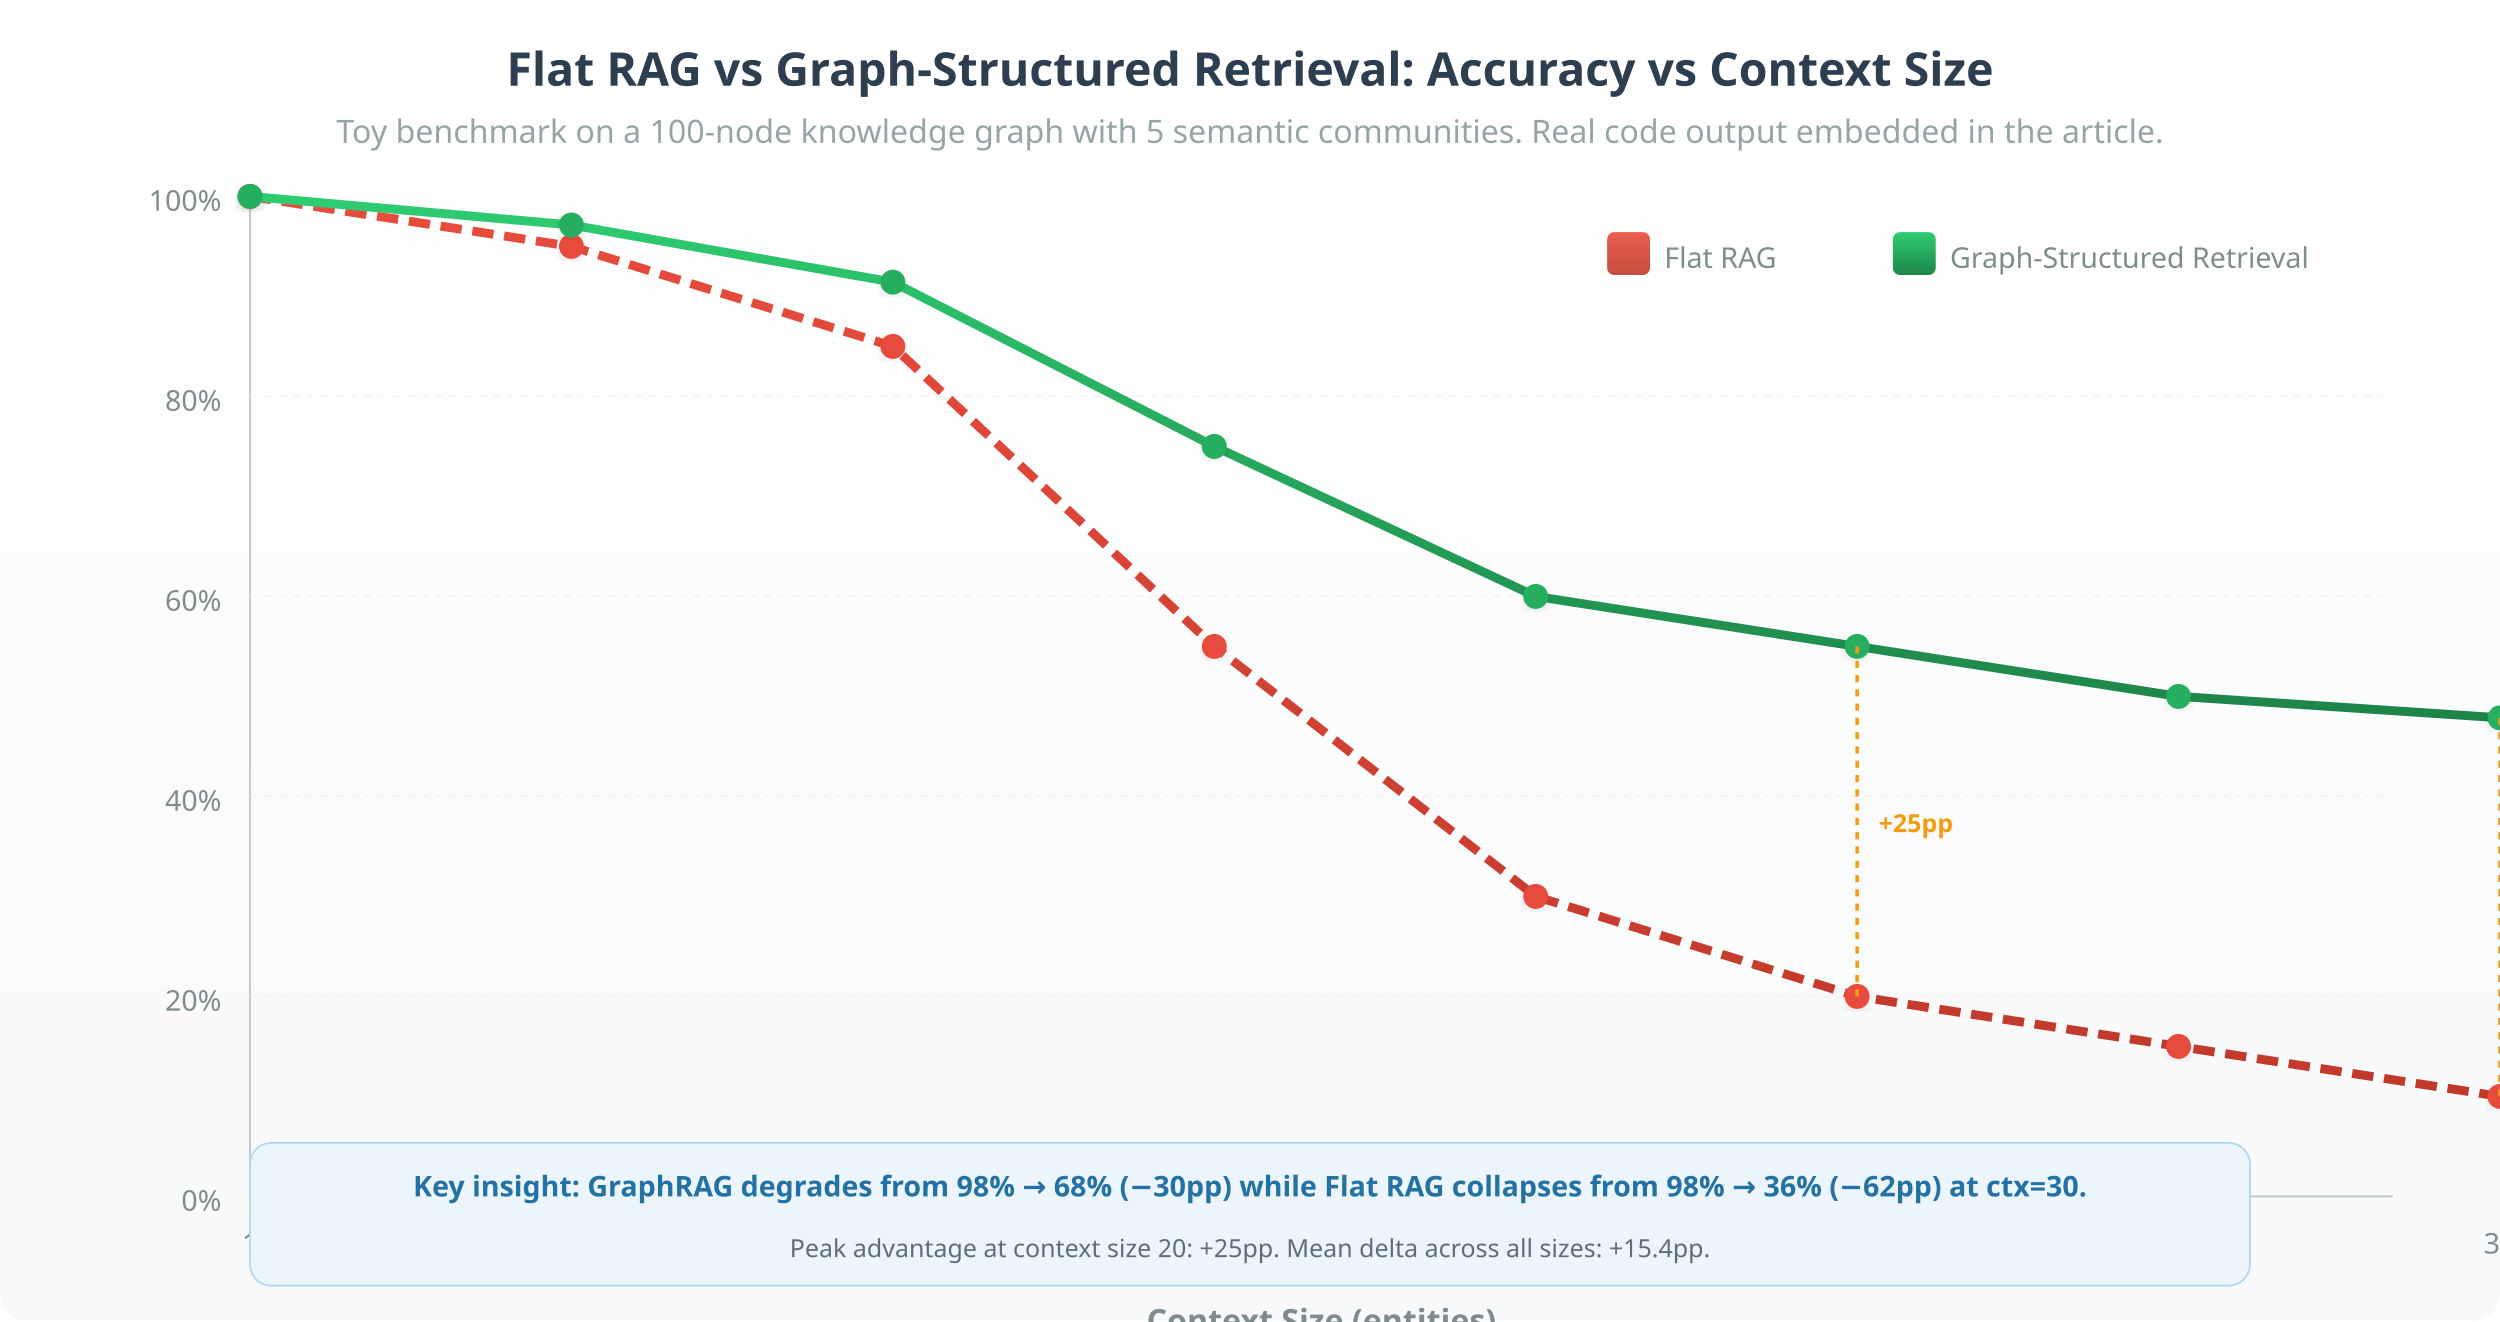
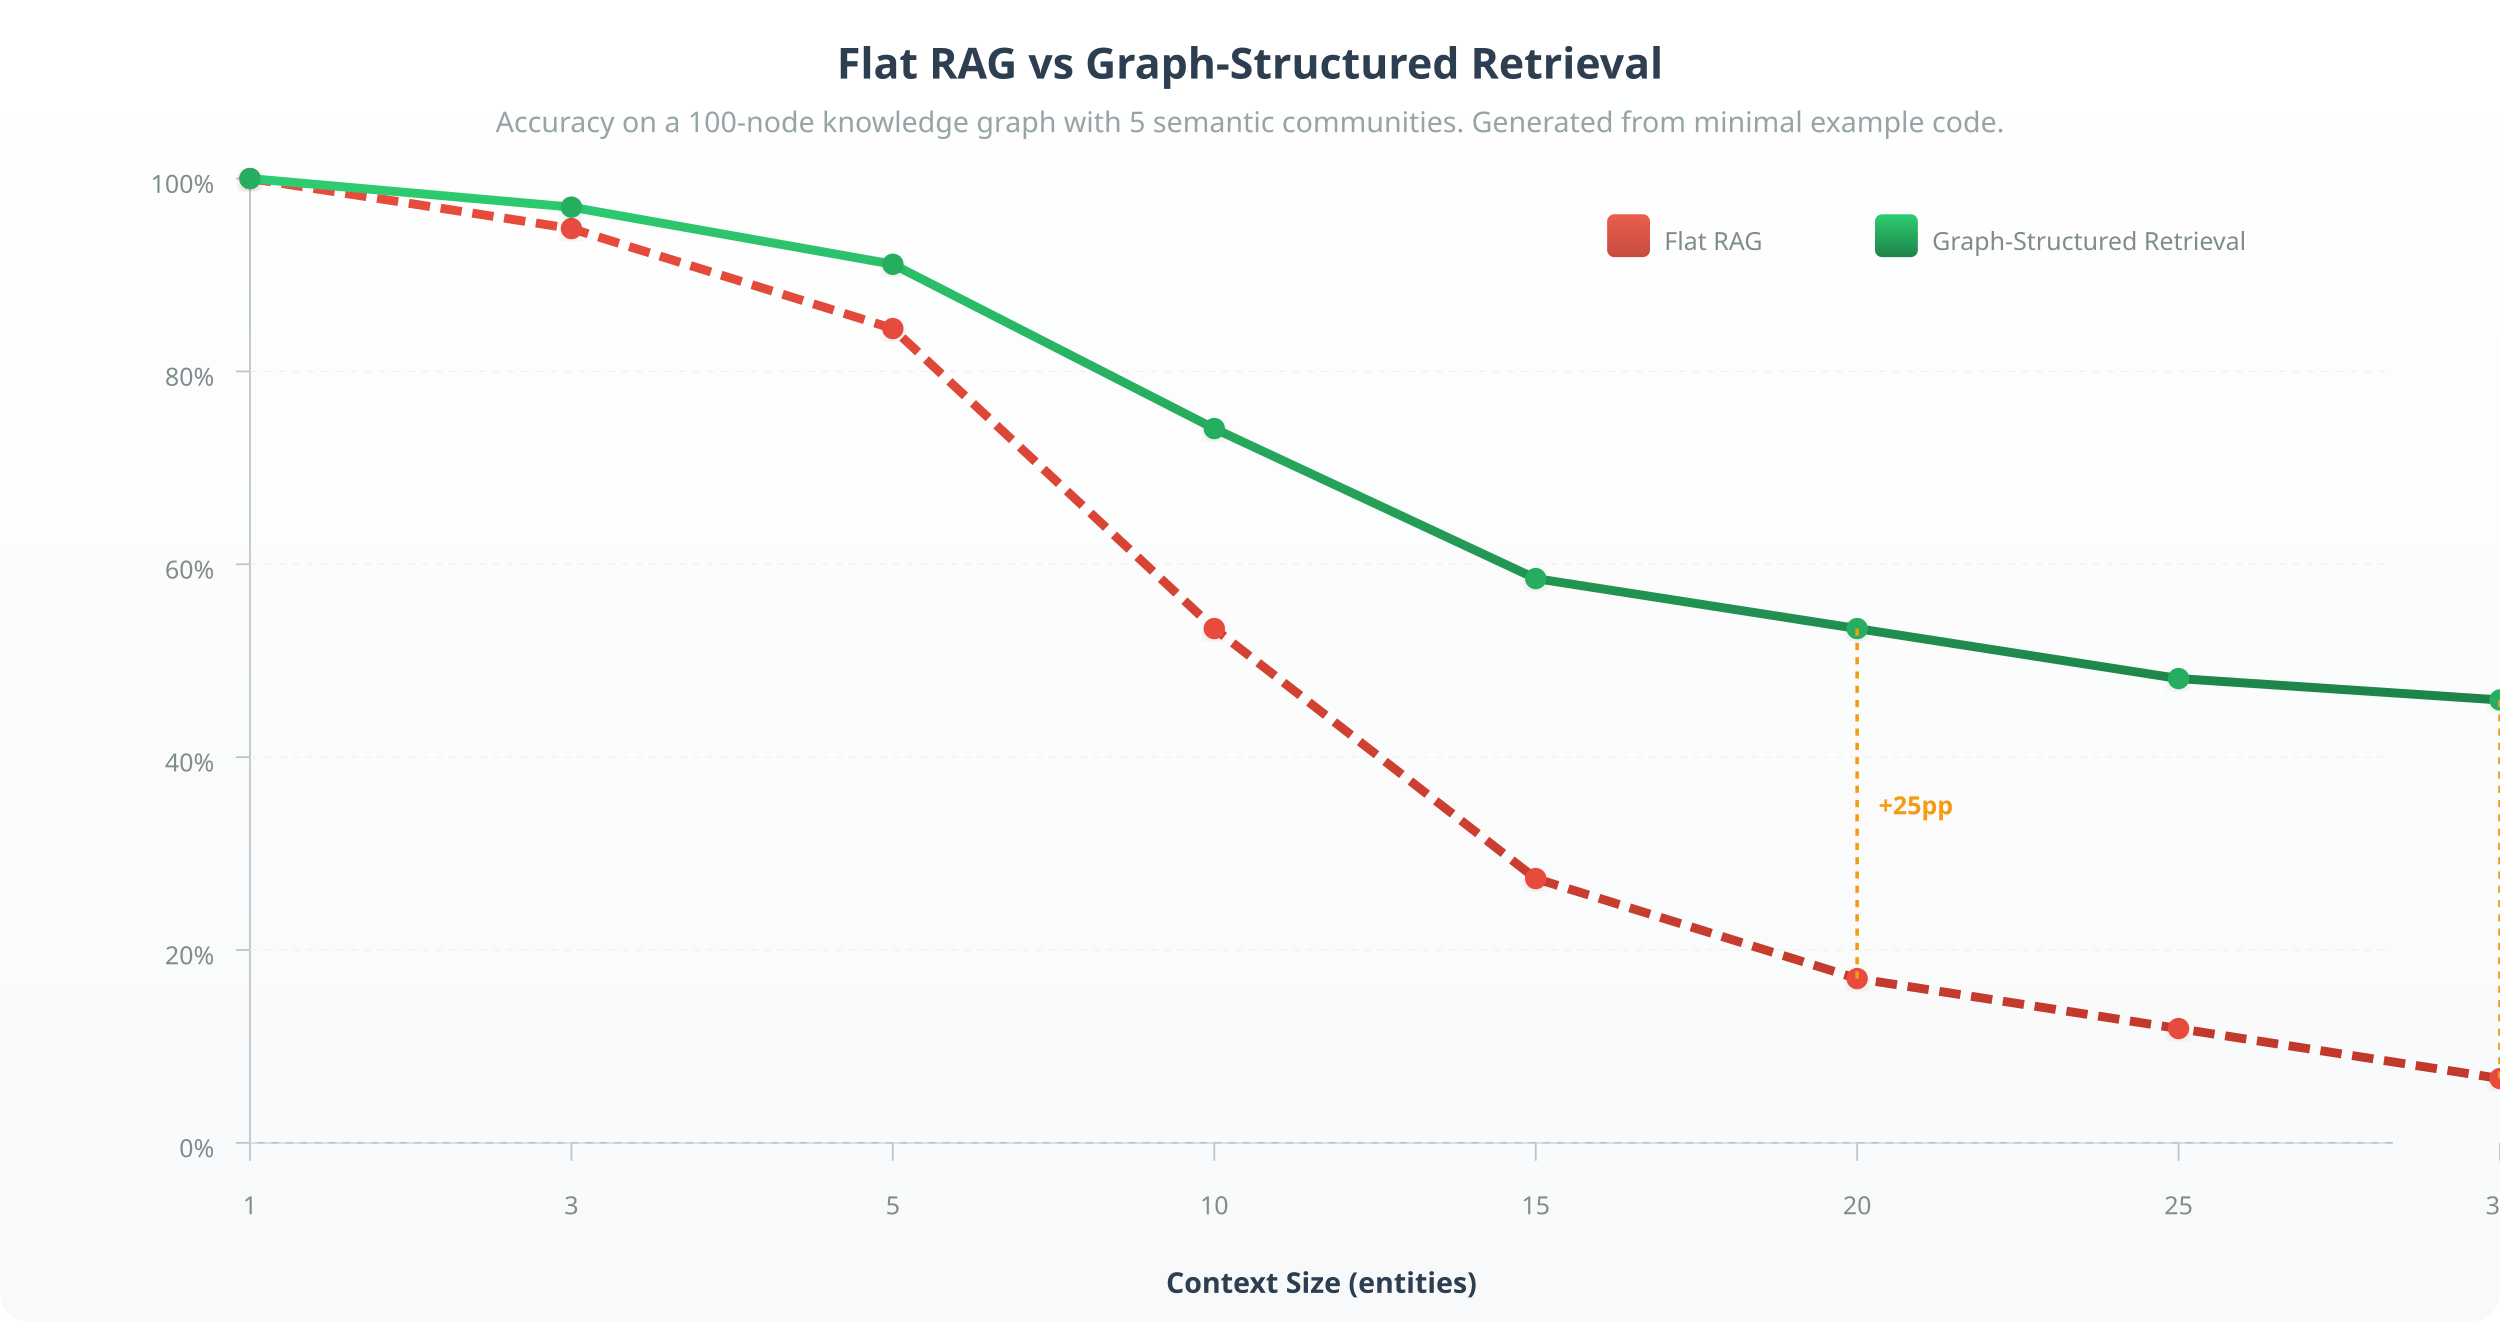
<svg xmlns="http://www.w3.org/2000/svg" viewBox="0 0 700 370" width="700" height="370" font-family="'Segoe UI', system-ui, sans-serif">
  <defs>
    <linearGradient id="bg" x1="0" y1="0" x2="0" y2="1">
      <stop offset="0%" stop-color="#FFFFFF" />
      <stop offset="100%" stop-color="#F8F9FA" />
    </linearGradient>
    <linearGradient id="flatGrad" x1="0" y1="0" x2="0" y2="1">
      <stop offset="0%" stop-color="#E74C3C" />
      <stop offset="100%" stop-color="#C0392B" />
    </linearGradient>
    <linearGradient id="graphGrad" x1="0" y1="0" x2="0" y2="1">
      <stop offset="0%" stop-color="#2ECC71" />
      <stop offset="100%" stop-color="#1E8449" />
    </linearGradient>
    <filter id="shadow">
-       <feDropShadow dx="0" dy="1" stdDeviation="2" flood-opacity="0.1" />
+       <feDropShadow dx="0" dy="1" stdDeviation="1.5" flood-opacity="0.1" />
    </filter>
  </defs>
  <rect width="700" height="370" fill="url(#bg)" rx="8" />
-   <text x="350" y="24" text-anchor="middle" font-size="13" font-weight="bold" fill="#2C3E50">Flat RAG vs Graph-Structured Retrieval: Accuracy vs Context Size</text>
-   <text x="350" y="40" text-anchor="middle" font-size="9" fill="#95A5A6">Toy benchmark on a 100-node knowledge graph with 5 semantic communities. Real code output embedded in the article.</text>
-   <g transform="translate(70, 55)">
-     <line x1="0" y1="0" x2="0" y2="280" stroke="#BDC3C7" stroke-width="0.5" />
-     <line x1="0" y1="280" x2="600" y2="280" stroke="#BDC3C7" stroke-width="0.5" />
-     <line x1="0" y1="56" x2="600" y2="56" stroke="#ECF0F1" stroke-width="0.3" stroke-dasharray="2,2" />
-     <line x1="0" y1="112" x2="600" y2="112" stroke="#ECF0F1" stroke-width="0.3" stroke-dasharray="2,2" />
-     <line x1="0" y1="168" x2="600" y2="168" stroke="#ECF0F1" stroke-width="0.3" stroke-dasharray="2,2" />
-     <line x1="0" y1="224" x2="600" y2="224" stroke="#ECF0F1" stroke-width="0.3" stroke-dasharray="2,2" />
-     <text x="-8" y="4" text-anchor="end" font-size="8" fill="#7F8C8D">100%</text>
-     <text x="-8" y="60" text-anchor="end" font-size="8" fill="#7F8C8D">80%</text>
-     <text x="-8" y="116" text-anchor="end" font-size="8" fill="#7F8C8D">60%</text>
-     <text x="-8" y="172" text-anchor="end" font-size="8" fill="#7F8C8D">40%</text>
-     <text x="-8" y="228" text-anchor="end" font-size="8" fill="#7F8C8D">20%</text>
-     <text x="-8" y="284" text-anchor="end" font-size="8" fill="#7F8C8D">0%</text>
-     <text x="0" y="296" text-anchor="middle" font-size="8" fill="#7F8C8D">1</text>
-     <text x="90" y="296" text-anchor="middle" font-size="8" fill="#7F8C8D">3</text>
-     <text x="180" y="296" text-anchor="middle" font-size="8" fill="#7F8C8D">5</text>
-     <text x="270" y="296" text-anchor="middle" font-size="8" fill="#7F8C8D">10</text>
-     <text x="360" y="296" text-anchor="middle" font-size="8" fill="#7F8C8D">15</text>
-     <text x="450" y="296" text-anchor="middle" font-size="8" fill="#7F8C8D">20</text>
-     <text x="540" y="296" text-anchor="middle" font-size="8" fill="#7F8C8D">25</text>
-     <text x="630" y="296" text-anchor="middle" font-size="8" fill="#7F8C8D">30</text>
-     <text x="300" y="318" text-anchor="middle" font-size="9" fill="#7F8C8D" font-weight="bold">Context Size (entities)</text>
+   <text x="350" y="22" text-anchor="middle" font-size="12" font-weight="bold" fill="#2C3E50">Flat RAG vs Graph-Structured Retrieval</text>
+   <text x="350" y="37" text-anchor="middle" font-size="8" fill="#95A5A6">Accuracy on a 100-node knowledge graph with 5 semantic communities. Generated from minimal example code.</text>
+   <g transform="translate(70, 50)">
+     <line x1="0" y1="0" x2="0" y2="270" stroke="#BDC3C7" stroke-width="0.5" />
+     <line x1="0" y1="270" x2="600" y2="270" stroke="#BDC3C7" stroke-width="0.5" />
+     <line x1="-4" y1="0" x2="0" y2="0" stroke="#BDC3C7" stroke-width="0.5" />
+     <text x="-10" y="4" text-anchor="end" font-size="7" fill="#7F8C8D">100%</text>
+     <line x1="-4" y1="54" x2="0" y2="54" stroke="#BDC3C7" stroke-width="0.5" />
+     <text x="-10" y="58" text-anchor="end" font-size="7" fill="#7F8C8D">80%</text>
+     <line x1="-4" y1="108" x2="0" y2="108" stroke="#BDC3C7" stroke-width="0.5" />
+     <text x="-10" y="112" text-anchor="end" font-size="7" fill="#7F8C8D">60%</text>
+     <line x1="-4" y1="162" x2="0" y2="162" stroke="#BDC3C7" stroke-width="0.5" />
+     <text x="-10" y="166" text-anchor="end" font-size="7" fill="#7F8C8D">40%</text>
+     <line x1="-4" y1="216" x2="0" y2="216" stroke="#BDC3C7" stroke-width="0.5" />
+     <text x="-10" y="220" text-anchor="end" font-size="7" fill="#7F8C8D">20%</text>
+     <line x1="-4" y1="270" x2="0" y2="270" stroke="#BDC3C7" stroke-width="0.5" />
+     <text x="-10" y="274" text-anchor="end" font-size="7" fill="#7F8C8D">0%</text>
+     <line x1="0" y1="54" x2="600" y2="54" stroke="#ECF0F1" stroke-width="0.3" stroke-dasharray="2,2" />
+     <line x1="0" y1="108" x2="600" y2="108" stroke="#ECF0F1" stroke-width="0.3" stroke-dasharray="2,2" />
+     <line x1="0" y1="162" x2="600" y2="162" stroke="#ECF0F1" stroke-width="0.3" stroke-dasharray="2,2" />
+     <line x1="0" y1="216" x2="600" y2="216" stroke="#ECF0F1" stroke-width="0.3" stroke-dasharray="2,2" />
+     <line x1="0" y1="270" x2="600" y2="270" stroke="#ECF0F1" stroke-width="0.3" stroke-dasharray="2,2" />
+     <line x1="0" y1="270" x2="0" y2="275" stroke="#BDC3C7" stroke-width="0.5" />
+     <line x1="90" y1="270" x2="90" y2="275" stroke="#BDC3C7" stroke-width="0.5" />
+     <line x1="180" y1="270" x2="180" y2="275" stroke="#BDC3C7" stroke-width="0.5" />
+     <line x1="270" y1="270" x2="270" y2="275" stroke="#BDC3C7" stroke-width="0.5" />
+     <line x1="360" y1="270" x2="360" y2="275" stroke="#BDC3C7" stroke-width="0.5" />
+     <line x1="450" y1="270" x2="450" y2="275" stroke="#BDC3C7" stroke-width="0.5" />
+     <line x1="540" y1="270" x2="540" y2="275" stroke="#BDC3C7" stroke-width="0.5" />
+     <line x1="630" y1="270" x2="630" y2="275" stroke="#BDC3C7" stroke-width="0.5" />
+     <text x="0" y="290" text-anchor="middle" font-size="7" fill="#7F8C8D">1</text>
+     <text x="90" y="290" text-anchor="middle" font-size="7" fill="#7F8C8D">3</text>
+     <text x="180" y="290" text-anchor="middle" font-size="7" fill="#7F8C8D">5</text>
+     <text x="270" y="290" text-anchor="middle" font-size="7" fill="#7F8C8D">10</text>
+     <text x="360" y="290" text-anchor="middle" font-size="7" fill="#7F8C8D">15</text>
+     <text x="450" y="290" text-anchor="middle" font-size="7" fill="#7F8C8D">20</text>
+     <text x="540" y="290" text-anchor="middle" font-size="7" fill="#7F8C8D">25</text>
+     <text x="630" y="290" text-anchor="middle" font-size="7" fill="#7F8C8D">30</text>
+     <text x="300" y="312" text-anchor="middle" font-size="8" fill="#2C3E50" font-weight="bold">Context Size (entities)</text>
    <polyline points="0,0 90,14 180,42 270,126 360,196 450,224 540,238 630,252" fill="none" stroke="url(#flatGrad)" stroke-width="2.5" stroke-dasharray="6,3" />
-     <circle cx="0" cy="0" r="3.5" fill="#E74C3C" filter="url(#shadow)" />
-     <circle cx="90" cy="14" r="3.5" fill="#E74C3C" filter="url(#shadow)" />
-     <circle cx="180" cy="42" r="3.5" fill="#E74C3C" filter="url(#shadow)" />
-     <circle cx="270" cy="126" r="3.5" fill="#E74C3C" filter="url(#shadow)" />
-     <circle cx="360" cy="196" r="3.5" fill="#E74C3C" filter="url(#shadow)" />
-     <circle cx="450" cy="224" r="3.5" fill="#E74C3C" filter="url(#shadow)" />
-     <circle cx="540" cy="238" r="3.5" fill="#E74C3C" filter="url(#shadow)" />
-     <circle cx="630" cy="252" r="3.5" fill="#E74C3C" filter="url(#shadow)" />
+     <circle cx="0" cy="0" r="3" fill="#E74C3C" filter="url(#shadow)" />
+     <circle cx="90" cy="14" r="3" fill="#E74C3C" filter="url(#shadow)" />
+     <circle cx="180" cy="42" r="3" fill="#E74C3C" filter="url(#shadow)" />
+     <circle cx="270" cy="126" r="3" fill="#E74C3C" filter="url(#shadow)" />
+     <circle cx="360" cy="196" r="3" fill="#E74C3C" filter="url(#shadow)" />
+     <circle cx="450" cy="224" r="3" fill="#E74C3C" filter="url(#shadow)" />
+     <circle cx="540" cy="238" r="3" fill="#E74C3C" filter="url(#shadow)" />
+     <circle cx="630" cy="252" r="3" fill="#E74C3C" filter="url(#shadow)" />
    <polyline points="0,0 90,8 180,24 270,70 360,112 450,126 540,140 630,146" fill="none" stroke="url(#graphGrad)" stroke-width="2.5" />
-     <circle cx="0" cy="0" r="3.5" fill="#27AE60" filter="url(#shadow)" />
-     <circle cx="90" cy="8" r="3.5" fill="#27AE60" filter="url(#shadow)" />
-     <circle cx="180" cy="24" r="3.5" fill="#27AE60" filter="url(#shadow)" />
-     <circle cx="270" cy="70" r="3.5" fill="#27AE60" filter="url(#shadow)" />
-     <circle cx="360" cy="112" r="3.5" fill="#27AE60" filter="url(#shadow)" />
-     <circle cx="450" cy="126" r="3.5" fill="#27AE60" filter="url(#shadow)" />
-     <circle cx="540" cy="140" r="3.5" fill="#27AE60" filter="url(#shadow)" />
-     <circle cx="630" cy="146" r="3.5" fill="#27AE60" filter="url(#shadow)" />
+     <circle cx="0" cy="0" r="3" fill="#27AE60" filter="url(#shadow)" />
+     <circle cx="90" cy="8" r="3" fill="#27AE60" filter="url(#shadow)" />
+     <circle cx="180" cy="24" r="3" fill="#27AE60" filter="url(#shadow)" />
+     <circle cx="270" cy="70" r="3" fill="#27AE60" filter="url(#shadow)" />
+     <circle cx="360" cy="112" r="3" fill="#27AE60" filter="url(#shadow)" />
+     <circle cx="450" cy="126" r="3" fill="#27AE60" filter="url(#shadow)" />
+     <circle cx="540" cy="140" r="3" fill="#27AE60" filter="url(#shadow)" />
+     <circle cx="630" cy="146" r="3" fill="#27AE60" filter="url(#shadow)" />
    <line x1="450" y1="126" x2="450" y2="224" stroke="#F39C12" stroke-width="1" stroke-dasharray="2,2" />
    <text x="456" y="178" font-size="7" fill="#F39C12" font-weight="bold">+25pp</text>
    <line x1="630" y1="146" x2="630" y2="252" stroke="#F39C12" stroke-width="1" stroke-dasharray="2,2" />
    <text x="636" y="202" font-size="7" fill="#F39C12" font-weight="bold">+32pp</text>
    <rect x="380" y="10" width="12" height="12" fill="url(#flatGrad)" rx="2" opacity="0.9" />
-     <text x="396" y="20" font-size="8" fill="#7F8C8D">Flat RAG</text>
-     <rect x="460" y="10" width="12" height="12" fill="url(#graphGrad)" rx="2" />
-     <text x="476" y="20" font-size="8" fill="#7F8C8D">Graph-Structured Retrieval</text>
+     <text x="396" y="20" font-size="7" fill="#7F8C8D">Flat RAG</text>
+     <rect x="455" y="10" width="12" height="12" fill="url(#graphGrad)" rx="2" />
+     <text x="471" y="20" font-size="7" fill="#7F8C8D">Graph-Structured Retrieval</text>
  </g>
-   <rect x="70" y="320" width="560" height="40" rx="6" fill="#EBF5FB" stroke="#AED6F1" stroke-width="0.5" />
-   <text x="350" y="335" text-anchor="middle" font-size="8" fill="#2471A3" font-weight="bold">Key insight: GraphRAG degrades from 98% → 68% (−30pp) while Flat RAG collapses from 98% → 36% (−62pp) at ctx=30.</text>
-   <text x="350" y="352" text-anchor="middle" font-size="7" fill="#5D6D7E">Peak advantage at context size 20: +25pp. Mean delta across all sizes: +15.4pp.</text>
</svg>
